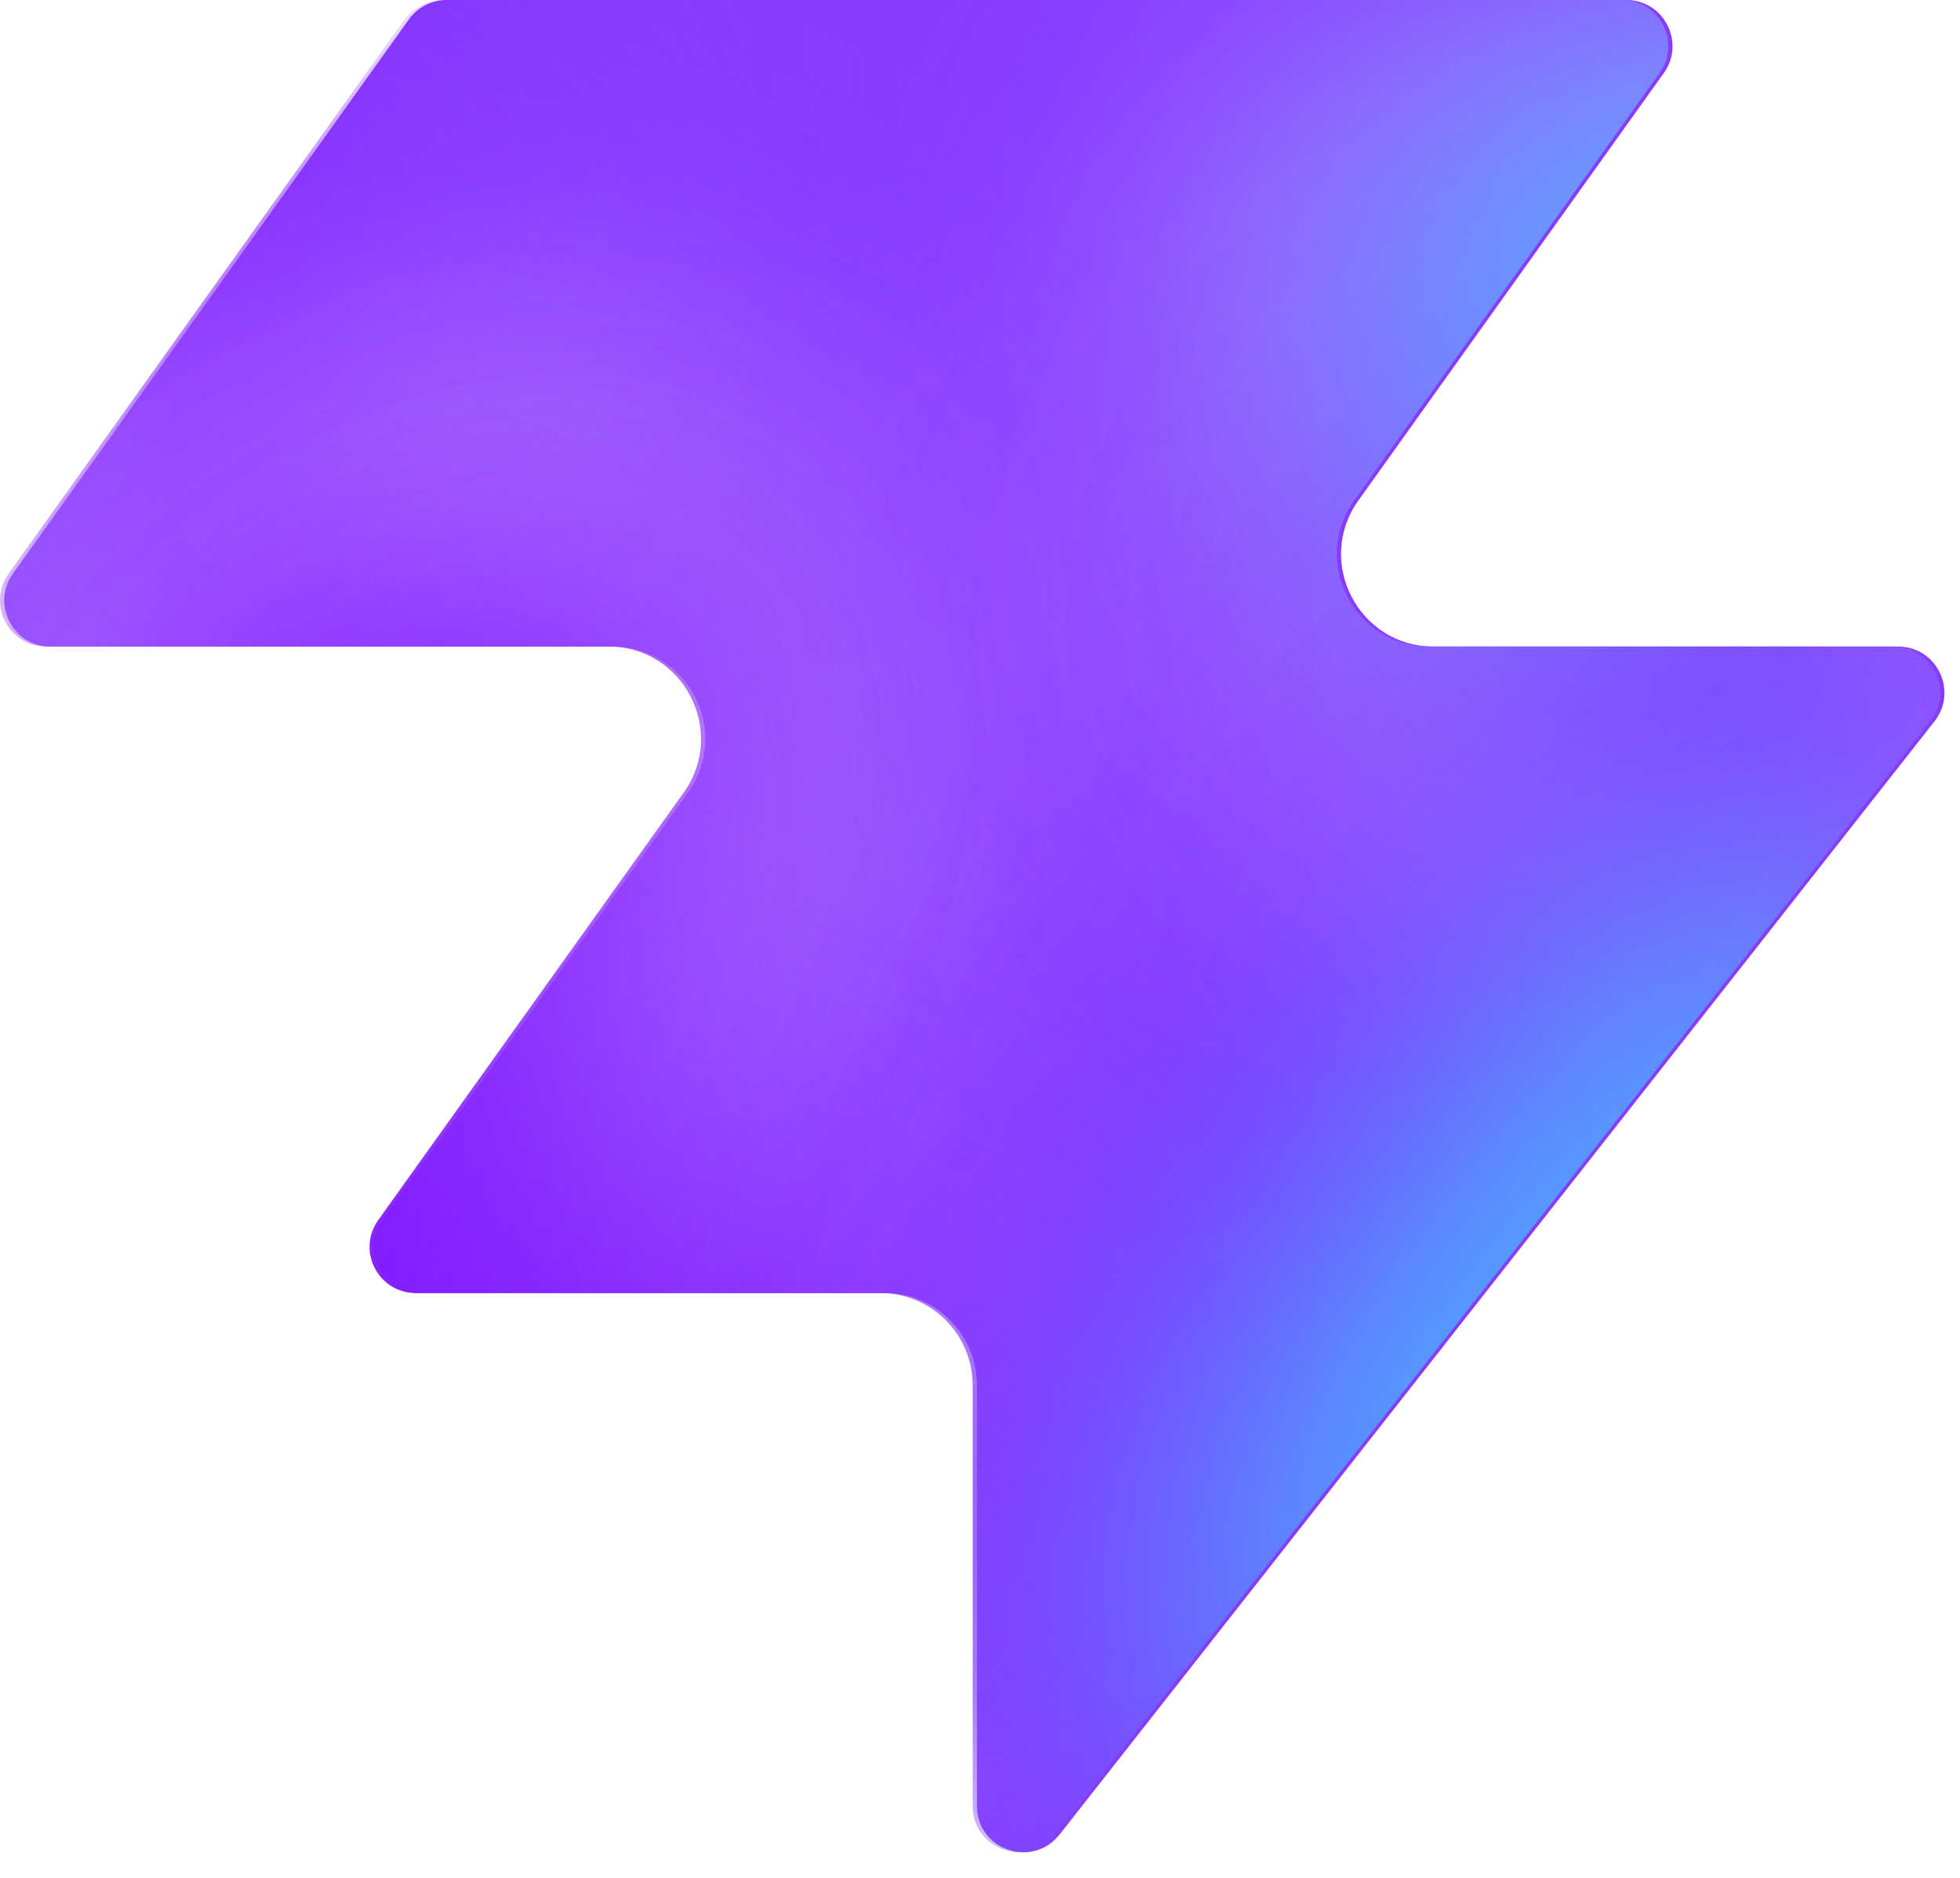
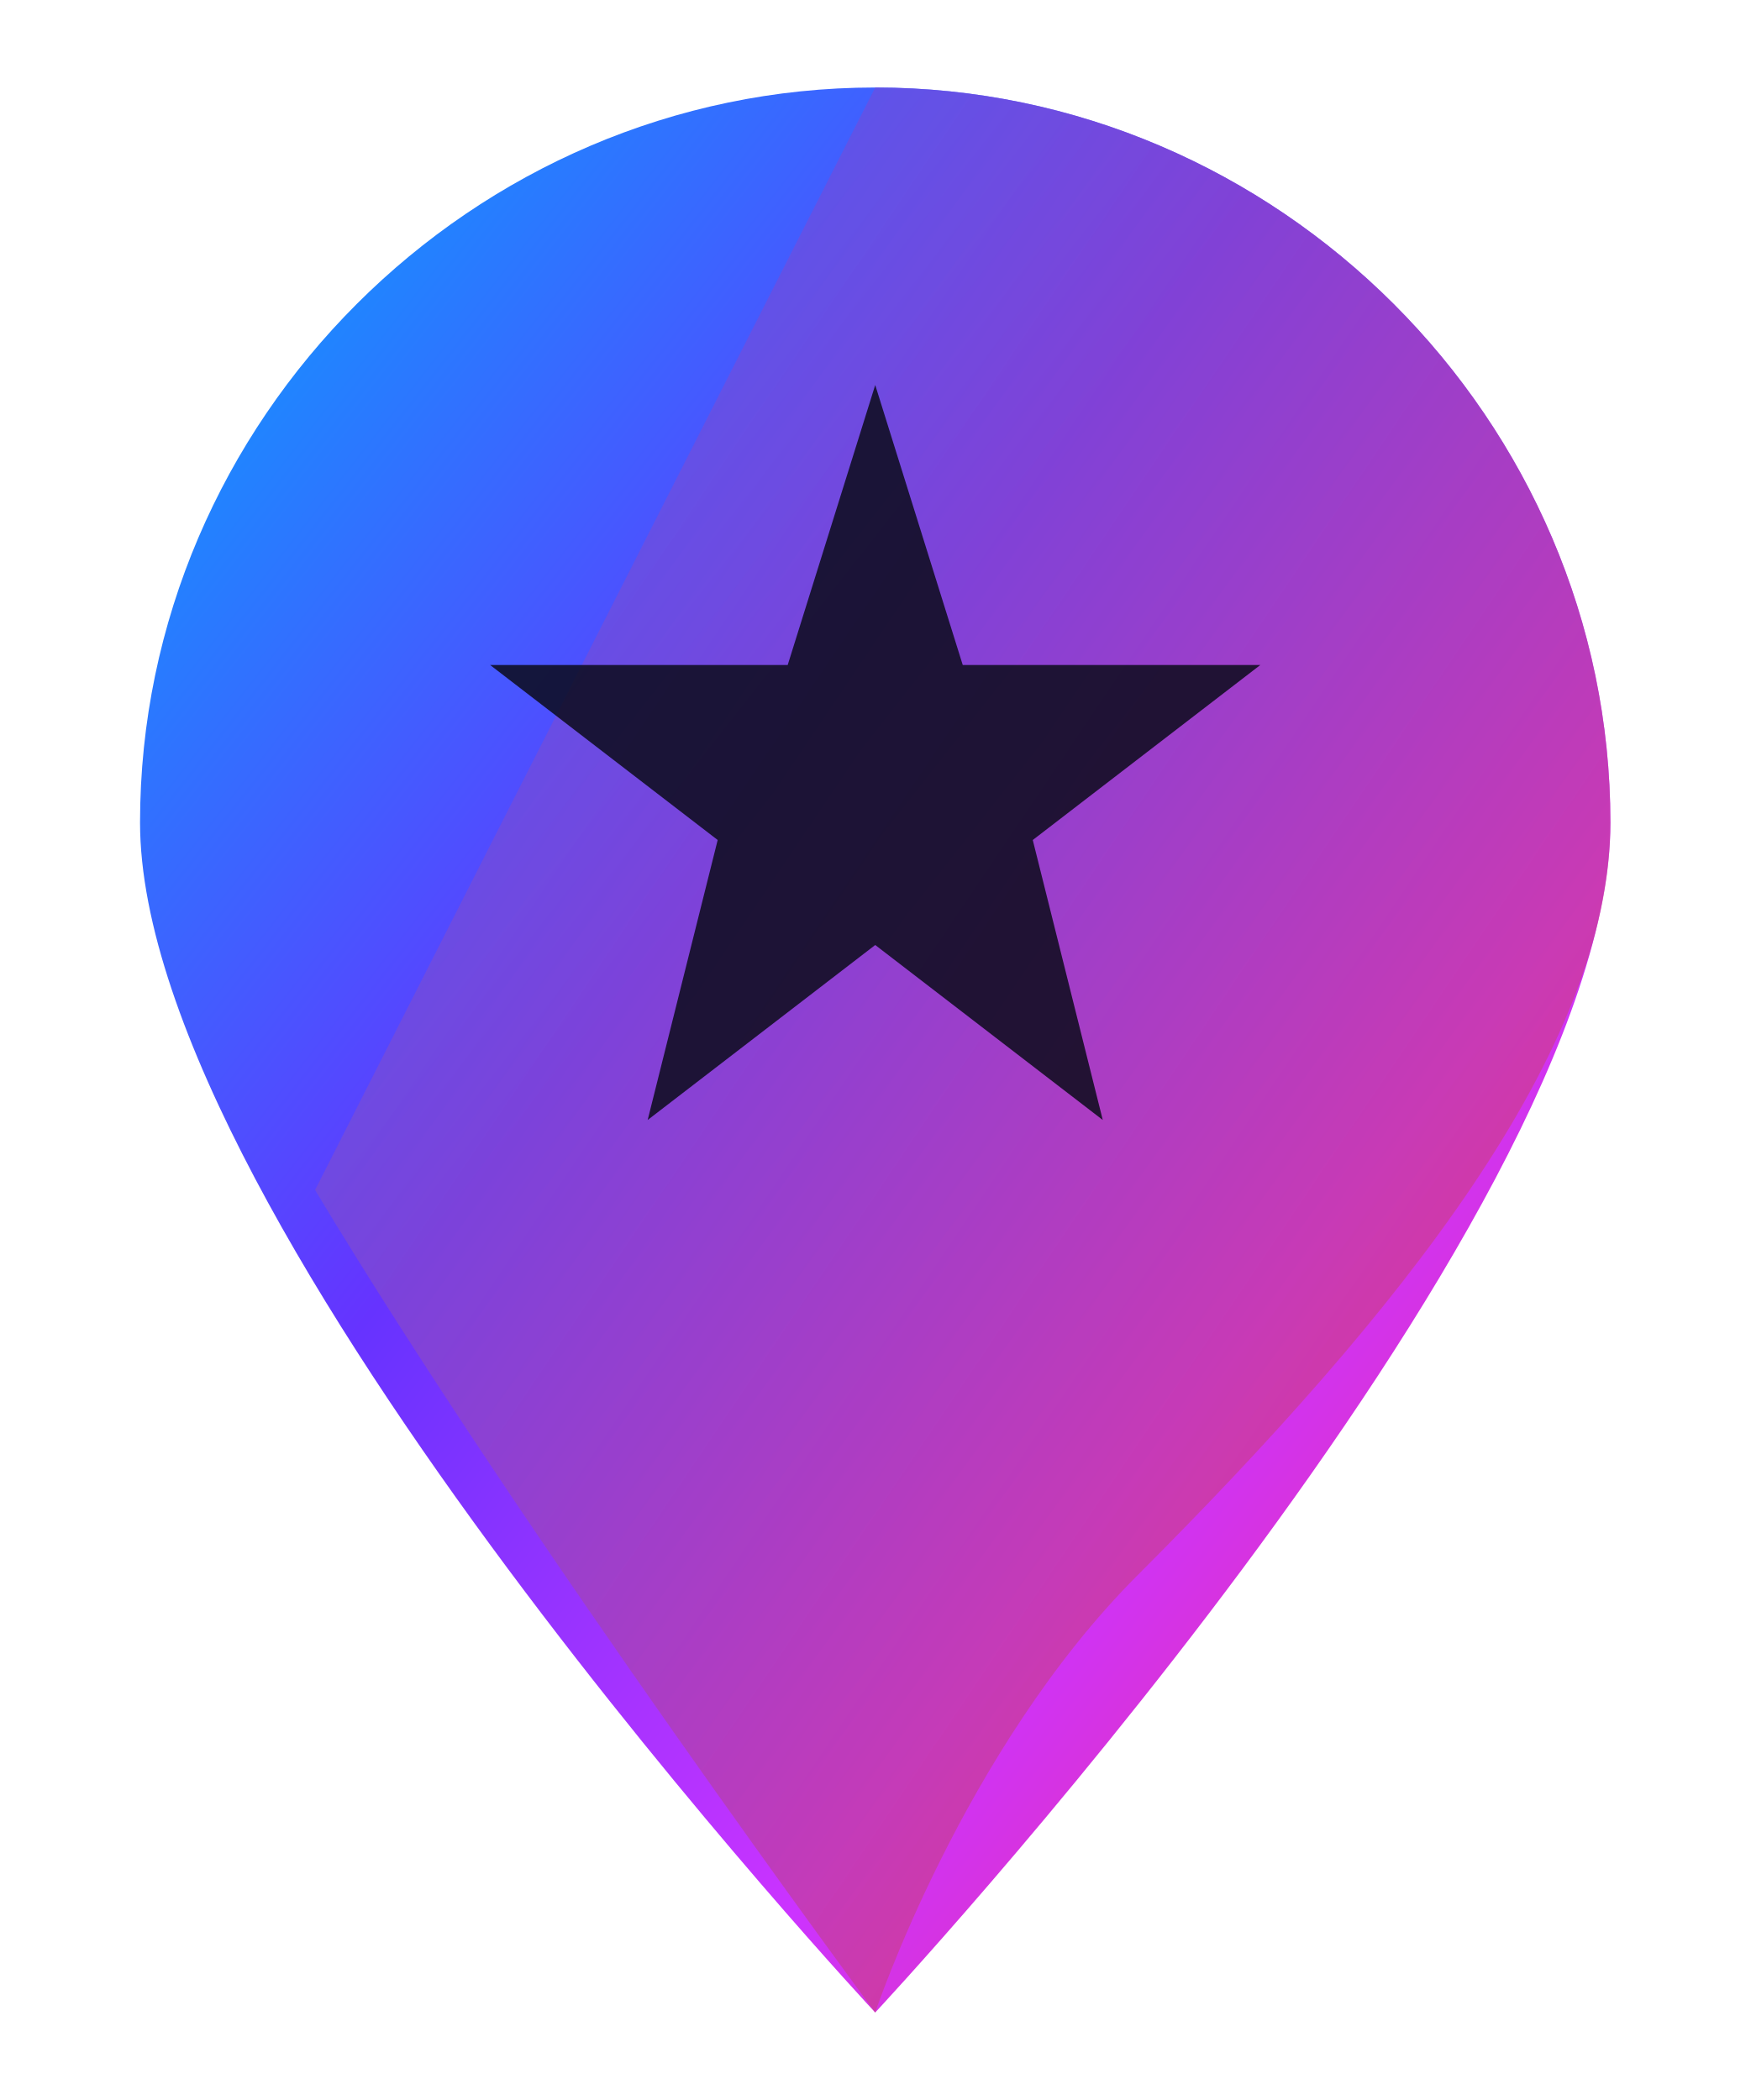
- <svg xmlns="http://www.w3.org/2000/svg" width="48" height="46" fill="none" viewBox="0 0 48 46">
-   <path fill="#863bff" d="M25.946 44.938c-.664.845-2.021.375-2.021-.698V33.937a2.26 2.26 0 0 0-2.262-2.262H10.287c-.92 0-1.456-1.04-.92-1.788l7.48-10.471c1.07-1.497 0-3.578-1.842-3.578H1.237c-.92 0-1.456-1.04-.92-1.788L10.013.474c.214-.297.556-.474.92-.474h28.894c.92 0 1.456 1.04.92 1.788l-7.48 10.471c-1.07 1.498 0 3.579 1.842 3.579h11.377c.943 0 1.473 1.088.89 1.83L25.947 44.94z" style="fill:#863bff;fill:color(display-p3 .525 .23 1);fill-opacity:1" />
-   <mask id="a" width="48" height="46" x="0" y="0" maskUnits="userSpaceOnUse" style="mask-type:alpha">
-     <path fill="#000" d="M25.842 44.938c-.664.844-2.021.375-2.021-.698V33.937a2.26 2.26 0 0 0-2.262-2.262H10.183c-.92 0-1.456-1.04-.92-1.788l7.48-10.471c1.07-1.498 0-3.579-1.842-3.579H1.133c-.92 0-1.456-1.04-.92-1.787L9.91.473c.214-.297.556-.474.92-.474h28.894c.92 0 1.456 1.04.92 1.788l-7.48 10.471c-1.07 1.498 0 3.578 1.842 3.578h11.377c.943 0 1.473 1.088.89 1.832L25.843 44.94z" style="fill:#000;fill-opacity:1" />
-   </mask>
-   <g mask="url(#a)">
-     <g filter="url(#b)">
-       <ellipse cx="5.508" cy="14.704" fill="#ede6ff" rx="5.508" ry="14.704" style="fill:#ede6ff;fill:color(display-p3 .927 .903 1);fill-opacity:1" transform="matrix(.00324 1 1 -.00324 -4.47 31.516)" />
-     </g>
-     <g filter="url(#c)">
-       <ellipse cx="10.399" cy="29.851" fill="#ede6ff" rx="10.399" ry="29.851" style="fill:#ede6ff;fill:color(display-p3 .927 .903 1);fill-opacity:1" transform="matrix(.00324 1 1 -.00324 -39.328 7.883)" />
-     </g>
-     <g filter="url(#d)">
-       <ellipse cx="5.508" cy="30.487" fill="#7e14ff" rx="5.508" ry="30.487" style="fill:#7e14ff;fill:color(display-p3 .492 .077 1);fill-opacity:1" transform="rotate(89.814 -25.913 -14.639)scale(1 -1)" />
-     </g>
-     <g filter="url(#e)">
-       <ellipse cx="5.508" cy="30.599" fill="#7e14ff" rx="5.508" ry="30.599" style="fill:#7e14ff;fill:color(display-p3 .492 .077 1);fill-opacity:1" transform="rotate(89.814 -32.644 -3.334)scale(1 -1)" />
-     </g>
-     <g filter="url(#f)">
-       <ellipse cx="5.508" cy="30.599" fill="#7e14ff" rx="5.508" ry="30.599" style="fill:#7e14ff;fill:color(display-p3 .492 .077 1);fill-opacity:1" transform="matrix(.00324 1 1 -.00324 -34.34 30.47)" />
-     </g>
-     <g filter="url(#g)">
-       <ellipse cx="14.072" cy="22.078" fill="#ede6ff" rx="14.072" ry="22.078" style="fill:#ede6ff;fill:color(display-p3 .927 .903 1);fill-opacity:1" transform="rotate(93.35 24.506 48.493)scale(-1 1)" />
-     </g>
-     <g filter="url(#h)">
-       <ellipse cx="3.47" cy="21.501" fill="#7e14ff" rx="3.47" ry="21.501" style="fill:#7e14ff;fill:color(display-p3 .492 .077 1);fill-opacity:1" transform="rotate(89.009 28.708 47.59)scale(-1 1)" />
-     </g>
-     <g filter="url(#i)">
-       <ellipse cx="3.47" cy="21.501" fill="#7e14ff" rx="3.47" ry="21.501" style="fill:#7e14ff;fill:color(display-p3 .492 .077 1);fill-opacity:1" transform="rotate(89.009 28.708 47.59)scale(-1 1)" />
-     </g>
-     <g filter="url(#j)">
-       <ellipse cx=".387" cy="8.972" fill="#7e14ff" rx="4.407" ry="29.108" style="fill:#7e14ff;fill:color(display-p3 .492 .077 1);fill-opacity:1" transform="rotate(39.51 .387 8.972)" />
-     </g>
-     <g filter="url(#k)">
-       <ellipse cx="47.523" cy="-6.092" fill="#7e14ff" rx="4.407" ry="29.108" style="fill:#7e14ff;fill:color(display-p3 .492 .077 1);fill-opacity:1" transform="rotate(37.892 47.523 -6.092)" />
-     </g>
-     <g filter="url(#l)">
-       <ellipse cx="41.412" cy="6.333" fill="#47bfff" rx="5.971" ry="9.665" style="fill:#47bfff;fill:color(display-p3 .28 .748 1);fill-opacity:1" transform="rotate(37.892 41.412 6.333)" />
-     </g>
-     <g filter="url(#m)">
-       <ellipse cx="-1.879" cy="38.332" fill="#7e14ff" rx="4.407" ry="29.108" style="fill:#7e14ff;fill:color(display-p3 .492 .077 1);fill-opacity:1" transform="rotate(37.892 -1.88 38.332)" />
-     </g>
-     <g filter="url(#n)">
-       <ellipse cx="-1.879" cy="38.332" fill="#7e14ff" rx="4.407" ry="29.108" style="fill:#7e14ff;fill:color(display-p3 .492 .077 1);fill-opacity:1" transform="rotate(37.892 -1.88 38.332)" />
-     </g>
-     <g filter="url(#o)">
-       <ellipse cx="35.651" cy="29.907" fill="#7e14ff" rx="4.407" ry="29.108" style="fill:#7e14ff;fill:color(display-p3 .492 .077 1);fill-opacity:1" transform="rotate(37.892 35.651 29.907)" />
-     </g>
-     <g filter="url(#p)">
-       <ellipse cx="38.418" cy="32.4" fill="#47bfff" rx="5.971" ry="15.297" style="fill:#47bfff;fill:color(display-p3 .28 .748 1);fill-opacity:1" transform="rotate(37.892 38.418 32.4)" />
-     </g>
-   </g>
+ <svg xmlns="http://www.w3.org/2000/svg" viewBox="0 0 100 120">
  <defs>
-     <filter id="b" width="60.045" height="41.654" x="-19.77" y="16.149" color-interpolation-filters="sRGB" filterUnits="userSpaceOnUse">
-       <feFlood flood-opacity="0" result="BackgroundImageFix" />
-       <feBlend in="SourceGraphic" in2="BackgroundImageFix" result="shape" />
-       <feGaussianBlur result="effect1_foregroundBlur_2002_17158" stdDeviation="7.659" />
-     </filter>
-     <filter id="c" width="90.34" height="51.437" x="-54.613" y="-7.533" color-interpolation-filters="sRGB" filterUnits="userSpaceOnUse">
-       <feFlood flood-opacity="0" result="BackgroundImageFix" />
-       <feBlend in="SourceGraphic" in2="BackgroundImageFix" result="shape" />
-       <feGaussianBlur result="effect1_foregroundBlur_2002_17158" stdDeviation="7.659" />
-     </filter>
-     <filter id="d" width="79.355" height="29.4" x="-49.64" y="2.03" color-interpolation-filters="sRGB" filterUnits="userSpaceOnUse">
-       <feFlood flood-opacity="0" result="BackgroundImageFix" />
-       <feBlend in="SourceGraphic" in2="BackgroundImageFix" result="shape" />
-       <feGaussianBlur result="effect1_foregroundBlur_2002_17158" stdDeviation="4.596" />
-     </filter>
-     <filter id="e" width="79.579" height="29.4" x="-45.045" y="20.029" color-interpolation-filters="sRGB" filterUnits="userSpaceOnUse">
-       <feFlood flood-opacity="0" result="BackgroundImageFix" />
-       <feBlend in="SourceGraphic" in2="BackgroundImageFix" result="shape" />
-       <feGaussianBlur result="effect1_foregroundBlur_2002_17158" stdDeviation="4.596" />
-     </filter>
-     <filter id="f" width="79.579" height="29.4" x="-43.513" y="21.178" color-interpolation-filters="sRGB" filterUnits="userSpaceOnUse">
-       <feFlood flood-opacity="0" result="BackgroundImageFix" />
-       <feBlend in="SourceGraphic" in2="BackgroundImageFix" result="shape" />
-       <feGaussianBlur result="effect1_foregroundBlur_2002_17158" stdDeviation="4.596" />
-     </filter>
-     <filter id="g" width="74.749" height="58.852" x="15.756" y="-17.901" color-interpolation-filters="sRGB" filterUnits="userSpaceOnUse">
-       <feFlood flood-opacity="0" result="BackgroundImageFix" />
-       <feBlend in="SourceGraphic" in2="BackgroundImageFix" result="shape" />
-       <feGaussianBlur result="effect1_foregroundBlur_2002_17158" stdDeviation="7.659" />
-     </filter>
-     <filter id="h" width="61.377" height="25.362" x="23.548" y="2.284" color-interpolation-filters="sRGB" filterUnits="userSpaceOnUse">
-       <feFlood flood-opacity="0" result="BackgroundImageFix" />
-       <feBlend in="SourceGraphic" in2="BackgroundImageFix" result="shape" />
-       <feGaussianBlur result="effect1_foregroundBlur_2002_17158" stdDeviation="4.596" />
-     </filter>
-     <filter id="i" width="61.377" height="25.362" x="23.548" y="2.284" color-interpolation-filters="sRGB" filterUnits="userSpaceOnUse">
-       <feFlood flood-opacity="0" result="BackgroundImageFix" />
-       <feBlend in="SourceGraphic" in2="BackgroundImageFix" result="shape" />
-       <feGaussianBlur result="effect1_foregroundBlur_2002_17158" stdDeviation="4.596" />
-     </filter>
-     <filter id="j" width="56.045" height="63.649" x="-27.636" y="-22.853" color-interpolation-filters="sRGB" filterUnits="userSpaceOnUse">
-       <feFlood flood-opacity="0" result="BackgroundImageFix" />
-       <feBlend in="SourceGraphic" in2="BackgroundImageFix" result="shape" />
-       <feGaussianBlur result="effect1_foregroundBlur_2002_17158" stdDeviation="4.596" />
-     </filter>
-     <filter id="k" width="54.814" height="64.646" x="20.116" y="-38.415" color-interpolation-filters="sRGB" filterUnits="userSpaceOnUse">
-       <feFlood flood-opacity="0" result="BackgroundImageFix" />
-       <feBlend in="SourceGraphic" in2="BackgroundImageFix" result="shape" />
-       <feGaussianBlur result="effect1_foregroundBlur_2002_17158" stdDeviation="4.596" />
-     </filter>
-     <filter id="l" width="33.541" height="35.313" x="24.641" y="-11.323" color-interpolation-filters="sRGB" filterUnits="userSpaceOnUse">
-       <feFlood flood-opacity="0" result="BackgroundImageFix" />
-       <feBlend in="SourceGraphic" in2="BackgroundImageFix" result="shape" />
-       <feGaussianBlur result="effect1_foregroundBlur_2002_17158" stdDeviation="4.596" />
-     </filter>
-     <filter id="m" width="54.814" height="64.646" x="-29.286" y="6.009" color-interpolation-filters="sRGB" filterUnits="userSpaceOnUse">
-       <feFlood flood-opacity="0" result="BackgroundImageFix" />
-       <feBlend in="SourceGraphic" in2="BackgroundImageFix" result="shape" />
-       <feGaussianBlur result="effect1_foregroundBlur_2002_17158" stdDeviation="4.596" />
-     </filter>
-     <filter id="n" width="54.814" height="64.646" x="-29.286" y="6.009" color-interpolation-filters="sRGB" filterUnits="userSpaceOnUse">
-       <feFlood flood-opacity="0" result="BackgroundImageFix" />
-       <feBlend in="SourceGraphic" in2="BackgroundImageFix" result="shape" />
-       <feGaussianBlur result="effect1_foregroundBlur_2002_17158" stdDeviation="4.596" />
-     </filter>
-     <filter id="o" width="54.814" height="64.646" x="8.244" y="-2.416" color-interpolation-filters="sRGB" filterUnits="userSpaceOnUse">
-       <feFlood flood-opacity="0" result="BackgroundImageFix" />
-       <feBlend in="SourceGraphic" in2="BackgroundImageFix" result="shape" />
-       <feGaussianBlur result="effect1_foregroundBlur_2002_17158" stdDeviation="4.596" />
-     </filter>
-     <filter id="p" width="39.409" height="43.623" x="18.713" y="10.588" color-interpolation-filters="sRGB" filterUnits="userSpaceOnUse">
-       <feFlood flood-opacity="0" result="BackgroundImageFix" />
-       <feBlend in="SourceGraphic" in2="BackgroundImageFix" result="shape" />
-       <feGaussianBlur result="effect1_foregroundBlur_2002_17158" stdDeviation="4.596" />
-     </filter>
+     <linearGradient id="pinGrad" x1="0%" y1="0%" x2="100%" y2="100%">
+       <stop offset="0%" stop-color="#00aaff" />
+       <stop offset="40%" stop-color="#6633ff" />
+       <stop offset="70%" stop-color="#cc33ff" />
+       <stop offset="100%" stop-color="#ff3366" />
+     </linearGradient>
+     <linearGradient id="swipeGrad" x1="0%" y1="0%" x2="100%" y2="100%">
+       <stop offset="0%" stop-color="#4455ff" stop-opacity="0.7" />
+       <stop offset="100%" stop-color="#ff3366" stop-opacity="0.7" />
+     </linearGradient>
  </defs>
+   <path d="M50 5 C27 5 8 24 8 47 C8 70 50 115 50 115 C50 115 92 70 92 47 C92 24 73 5 50 5 Z" fill="url(#pinGrad)" />
+   <path d="M50 5 C73 5 92 24 92 47 C92 60 80 75 65 90 C55 100 50 115 50 115 C50 115 30 88 18 68 Z" fill="url(#swipeGrad)" />
+   <polygon points="50,22 55,38 72,38 59,48 63,64 50,54 37,64 41,48 28,38 45,38" fill="#0a0a1a" opacity="0.85" />
</svg>
